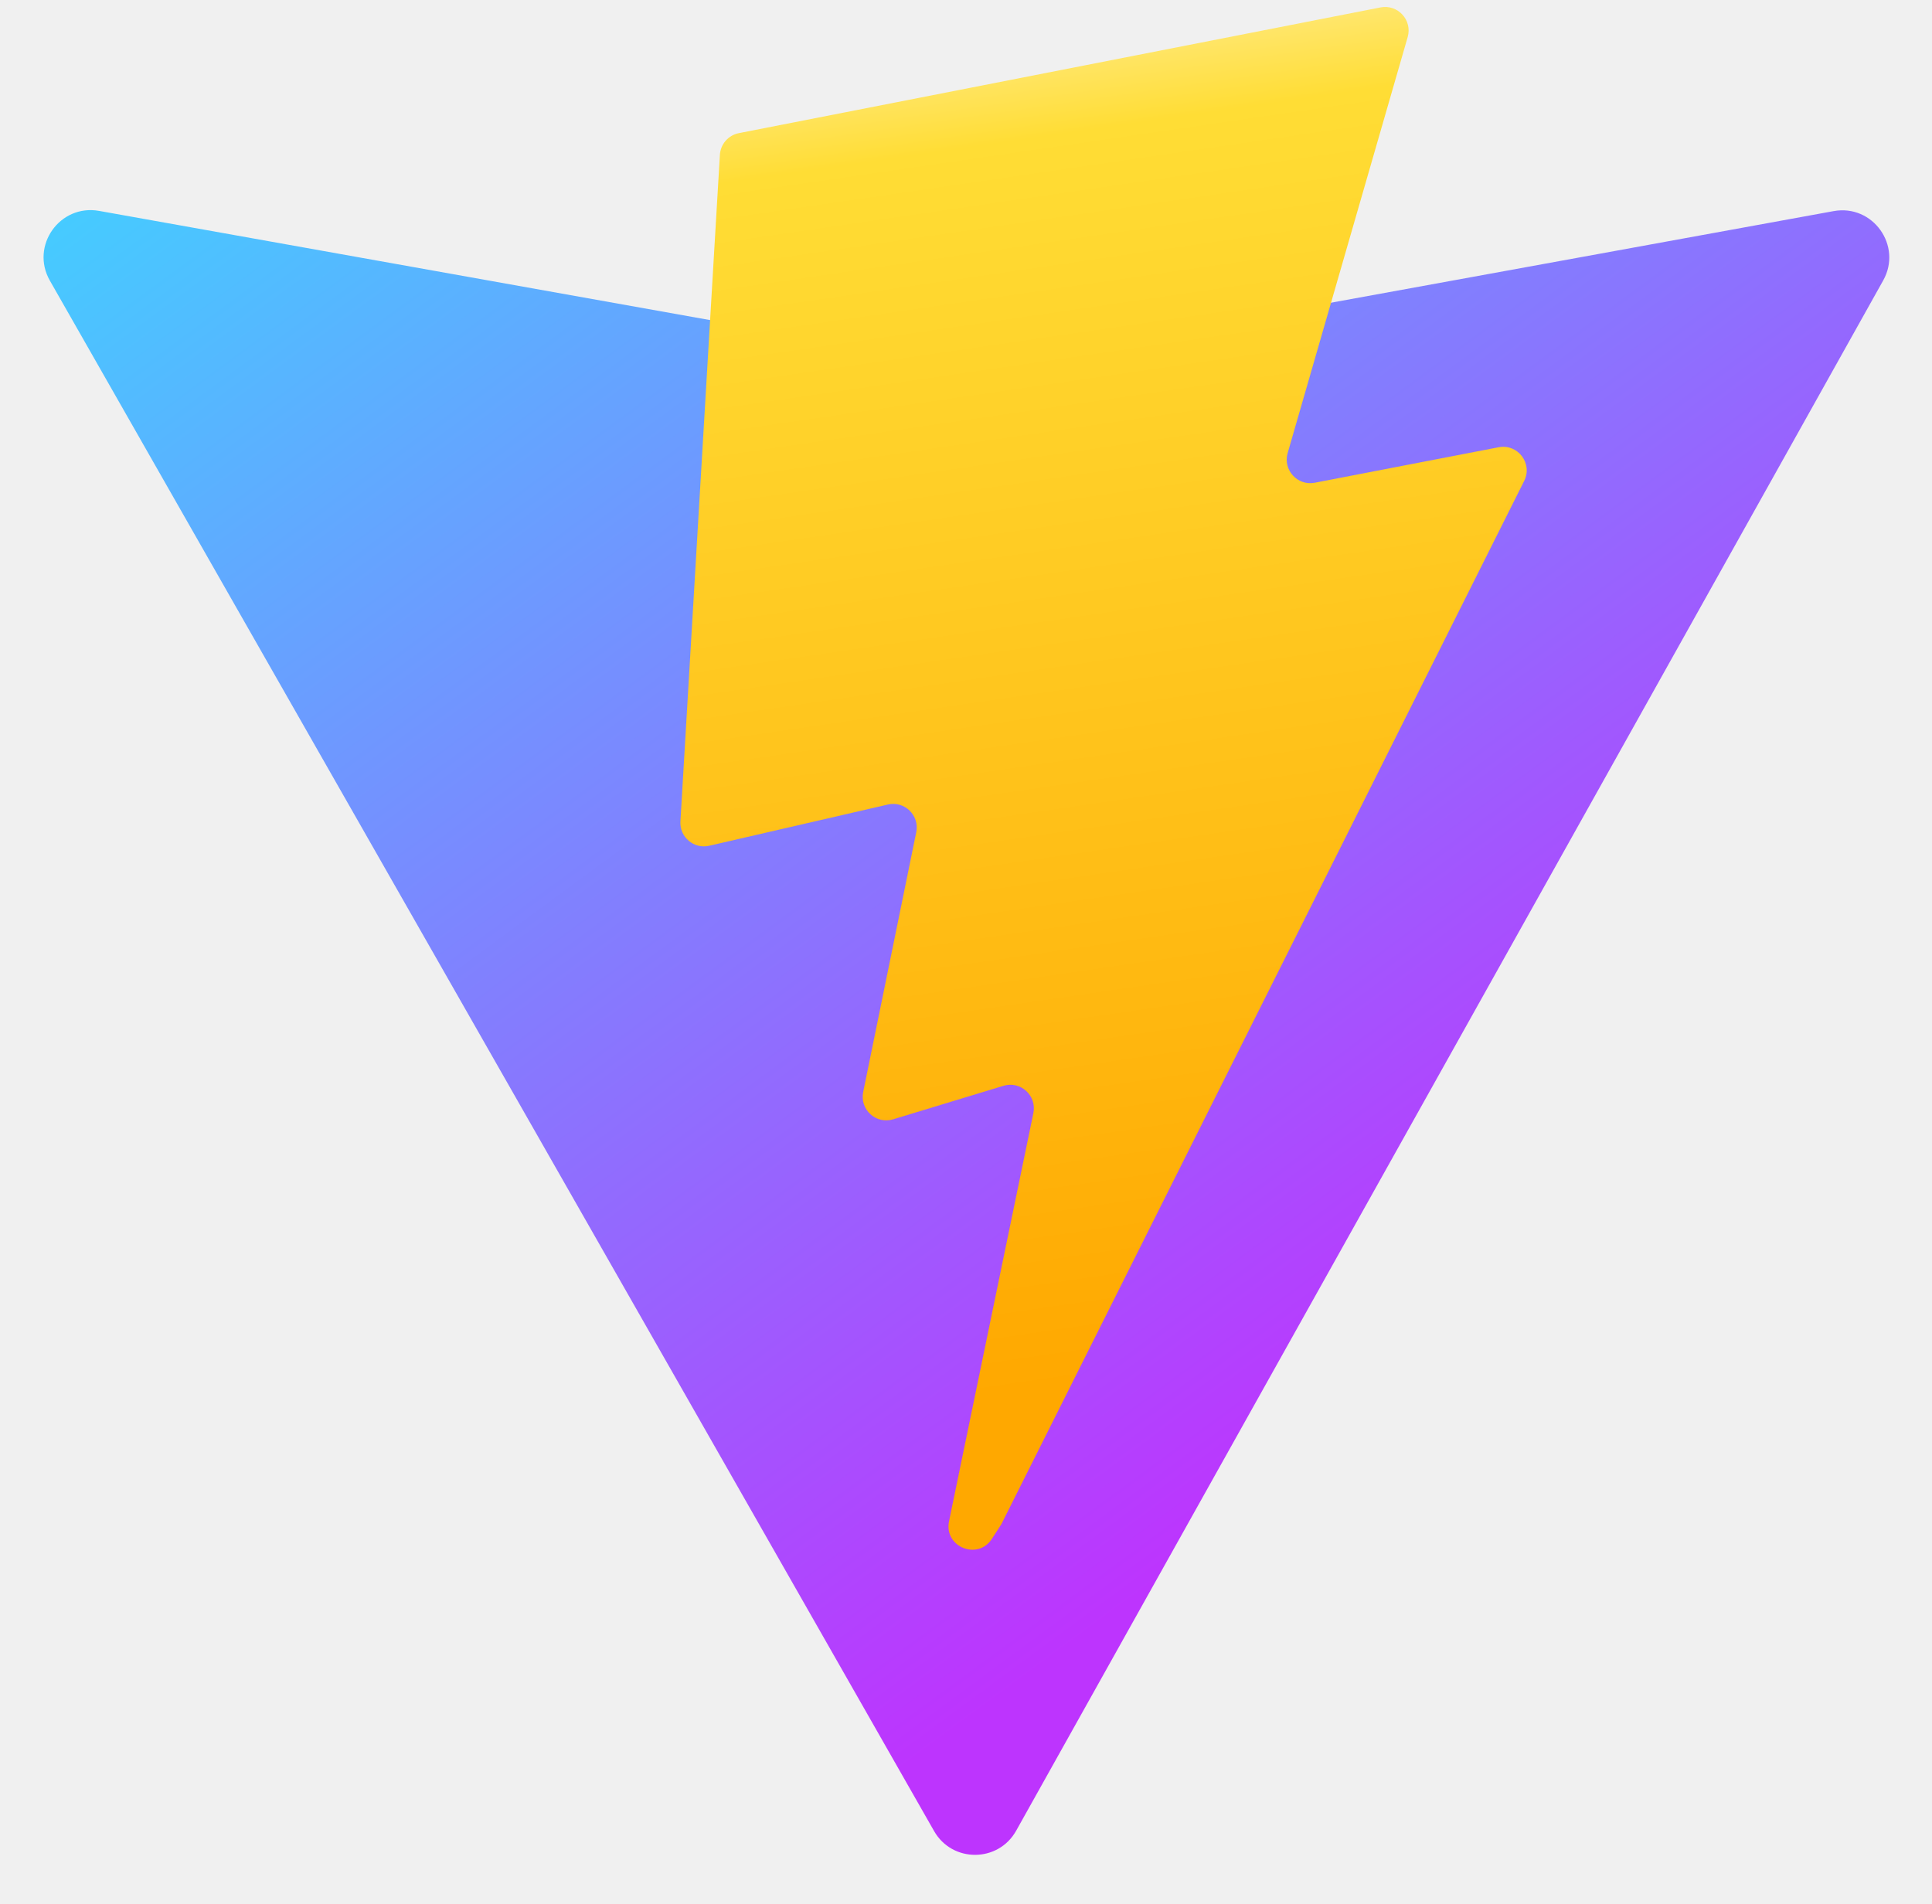
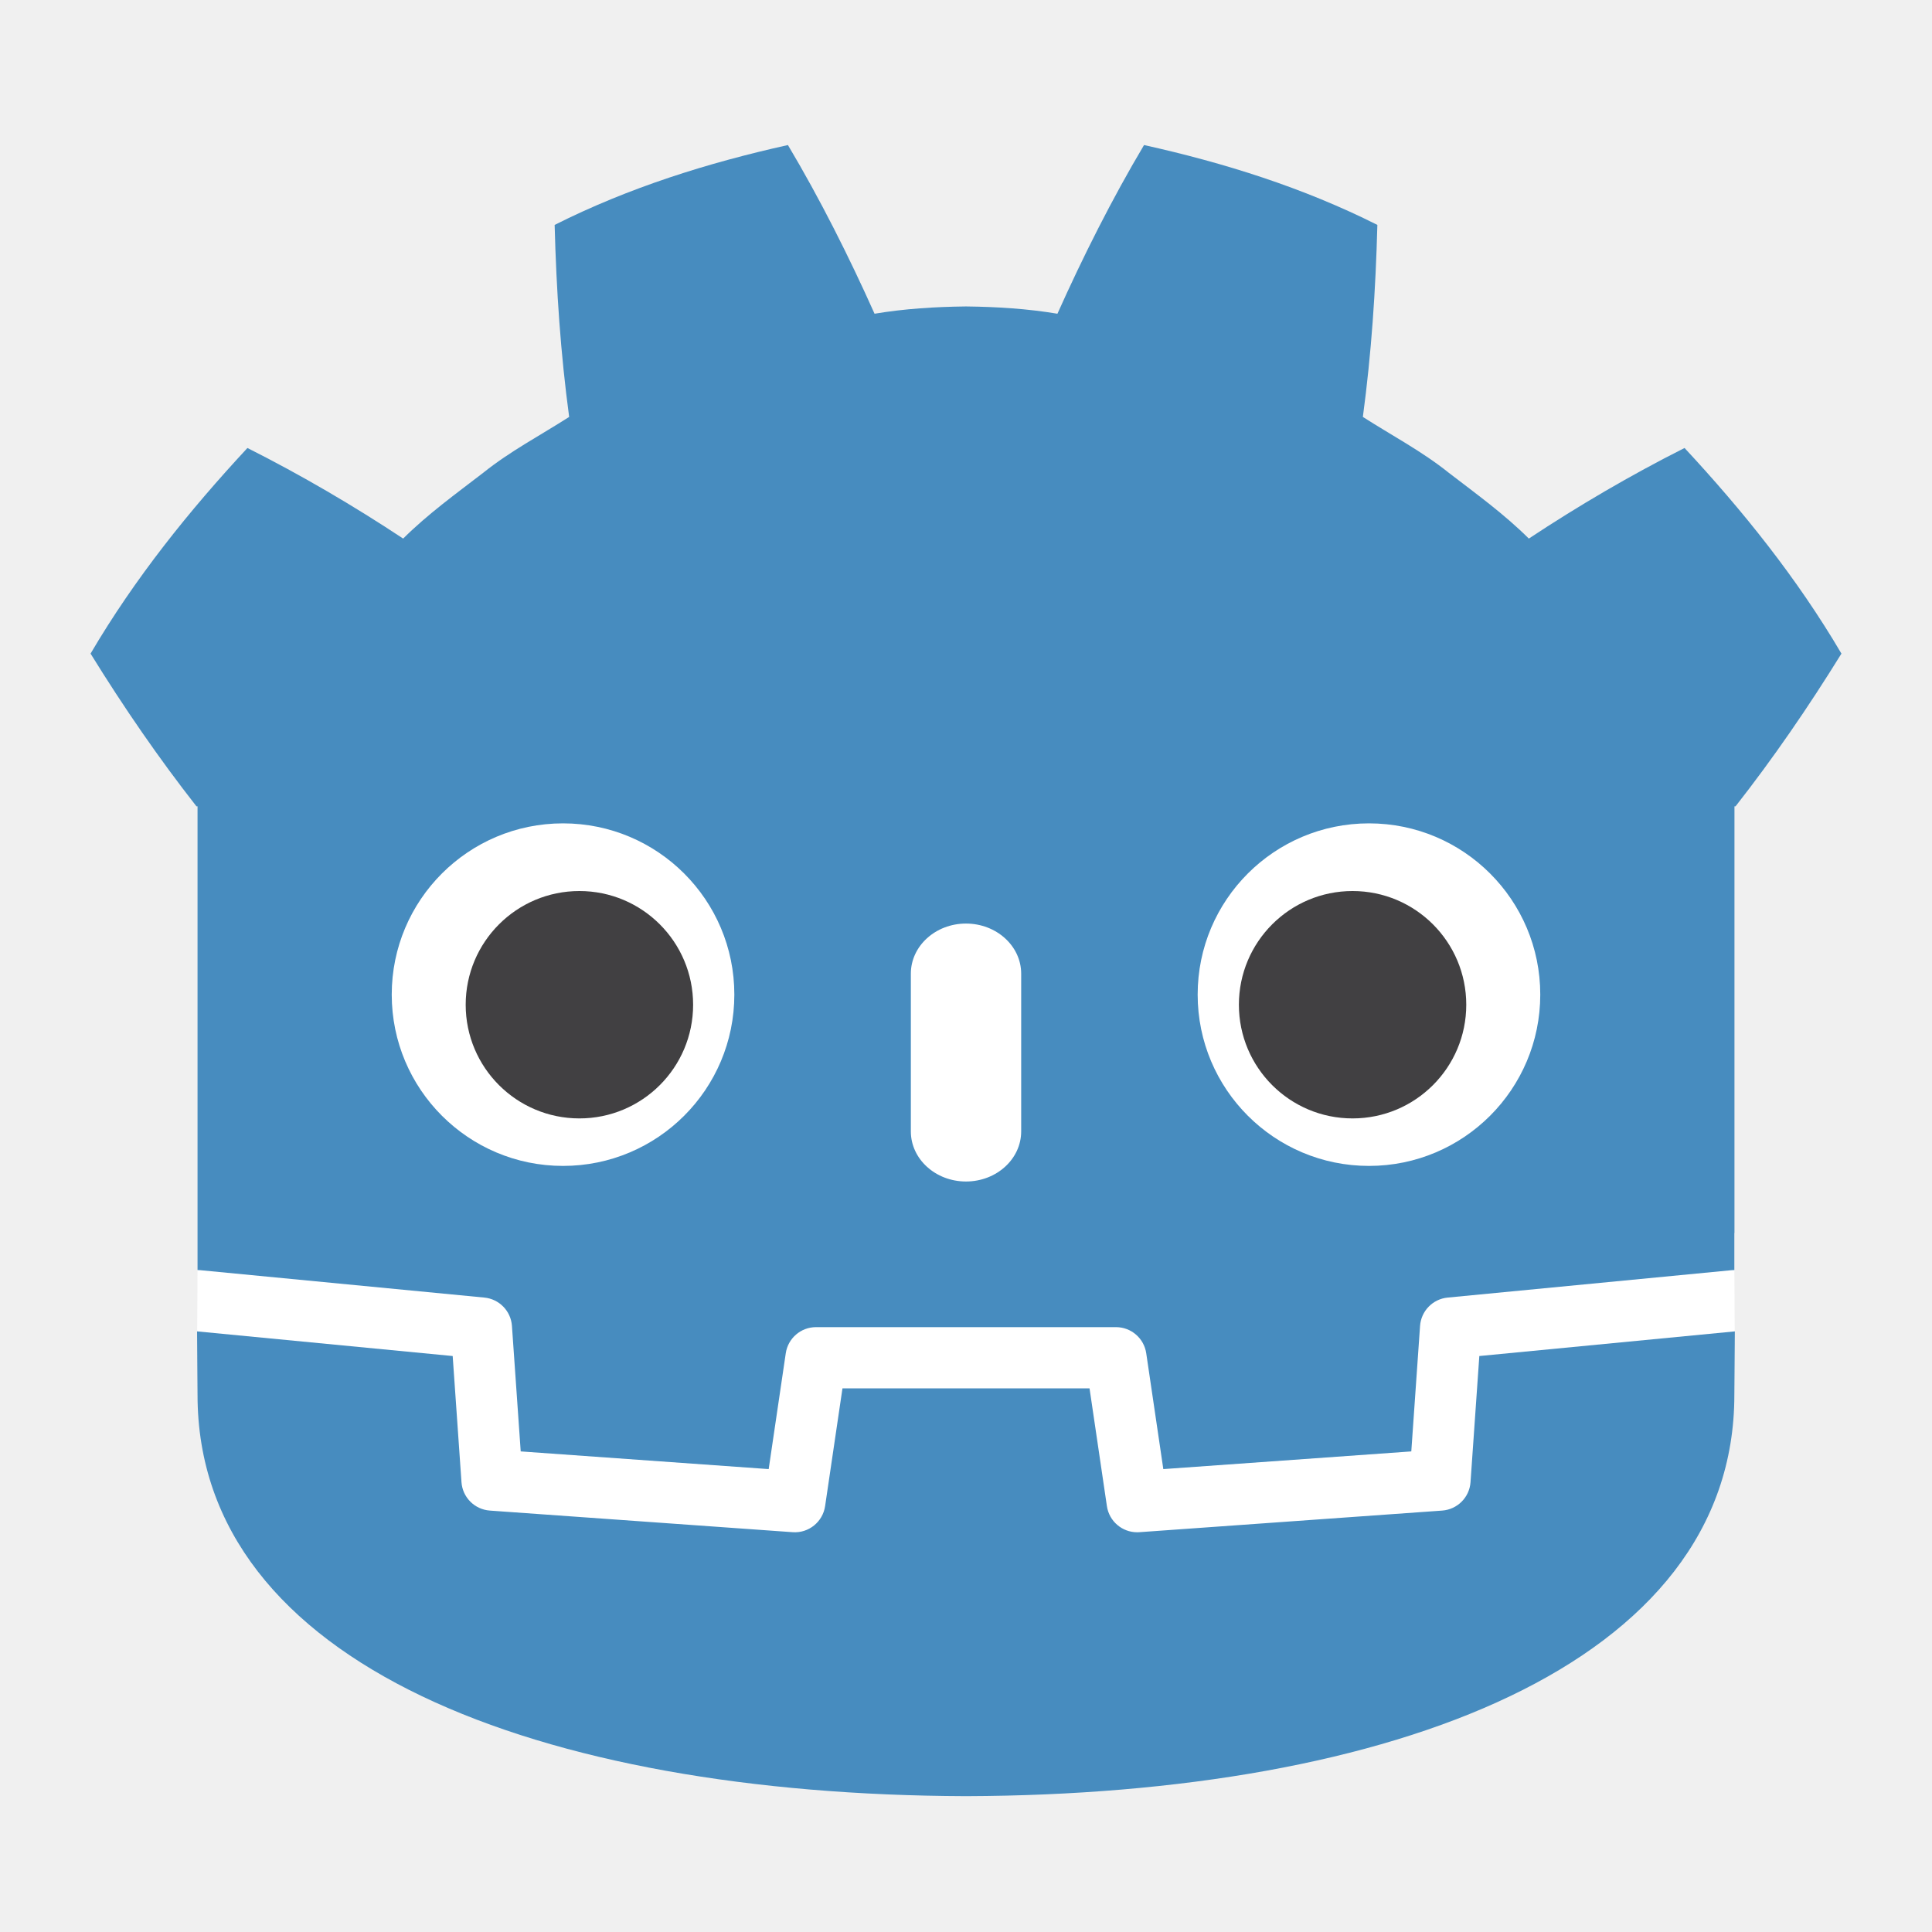
- <svg xmlns="http://www.w3.org/2000/svg" width="410" height="404" viewBox="0 0 410 404" fill="none">
-   <path d="M399.641 59.525L215.643 388.545C211.844 395.338 202.084 395.378 198.228 388.618L10.582 59.556C6.381 52.19 12.68 43.267 21.028 44.759L205.223 77.682C206.398 77.892 207.601 77.89 208.776 77.676L389.119 44.806C397.439 43.289 403.768 52.143 399.641 59.525Z" fill="url(#paint0_linear)" />
-   <path d="M292.965 1.574L156.801 28.255C154.563 28.694 152.906 30.59 152.771 32.866L144.395 174.33C144.198 177.662 147.258 180.248 150.51 179.498L188.42 170.749C191.967 169.931 195.172 173.055 194.443 176.622L183.18 231.775C182.422 235.487 185.907 238.661 189.532 237.56L212.947 230.446C216.577 229.344 220.065 232.527 219.297 236.242L201.398 322.875C200.278 328.294 207.486 331.249 210.492 326.603L212.5 323.5L323.454 102.072C325.312 98.365 322.108 94.137 318.036 94.923L279.014 102.454C275.347 103.161 272.227 99.746 273.262 96.158L298.731 7.867C299.767 4.273 296.636 0.855 292.965 1.574Z" fill="url(#paint1_linear)" />
-   <defs>
-     <linearGradient id="paint0_linear" x1="6" y1="33" x2="235" y2="344" gradientUnits="userSpaceOnUse">
-       <stop stop-color="#41D1FF" />
-       <stop offset="1" stop-color="#BD34FE" />
-     </linearGradient>
-     <linearGradient id="paint1_linear" x1="194.651" y1="8.818" x2="236.076" y2="292.989" gradientUnits="userSpaceOnUse">
-       <stop stop-color="#FFEA83" />
-       <stop offset="0.083" stop-color="#FFDD35" />
-       <stop offset="1" stop-color="#FFA800" />
-     </linearGradient>
-   </defs>
+ <svg xmlns="http://www.w3.org/2000/svg" width="1024" height="1024" id="svg3030" version="1.1">
+   <defs id="defs3032" />
+   <g id="layer1" transform="translate(0,-98.51972)">
+     <g id="g78" transform="matrix(4.162611,0,0,-4.162611,919.2406,771.6719)" style="stroke-width:0.32">
+       <path d="m 0,0 c 0,0 -0.325,1.994 -0.515,1.976 l -36.182,-3.491 c -2.879,-0.278 -5.115,-2.574 -5.317,-5.459 l -0.994,-14.247 -27.992,-1.997 -1.904,12.912 c -0.424,2.872 -2.932,5.037 -5.835,5.037 h -38.188 c -2.902,0 -5.41,-2.165 -5.834,-5.037 l -1.905,-12.912 -27.992,1.997 -0.994,14.247 c -0.202,2.886 -2.438,5.182 -5.317,5.46 l -36.2,3.49 c -0.187,0.018 -0.324,-1.978 -0.511,-1.978 l -0.049,-7.83 30.658,-4.944 1.004,-14.374 c 0.203,-2.91 2.551,-5.263 5.463,-5.472 l 38.551,-2.75 c 0.146,-0.01 0.29,-0.016 0.434,-0.016 2.897,0 5.401,2.166 5.825,5.038 l 1.959,13.286 h 28.005 l 1.959,-13.286 c 0.423,-2.871 2.93,-5.037 5.831,-5.037 0.142,0 0.284,0.005 0.423,0.015 l 38.556,2.75 c 2.911,0.209 5.26,2.562 5.463,5.472 l 1.003,14.374 30.645,4.966 z" style="fill:#ffffff;fill-opacity:1;fill-rule:nonzero;stroke:none;stroke-width:0.32" id="path80" />
+     </g>
+     <g id="g82-3" transform="matrix(4.162611,0,0,-4.162611,104.6989,525.907)" style="stroke-width:0.32">
+       <path d="m 0,0 v -47.514 -6.035 -5.492 c 0.108,-0.001 0.216,-0.005 0.323,-0.015 l 36.196,-3.49 c 1.896,-0.183 3.382,-1.709 3.514,-3.609 l 1.116,-15.978 31.574,-2.253 2.175,14.747 c 0.282,1.912 1.922,3.329 3.856,3.329 h 38.188 c 1.933,0 3.573,-1.417 3.855,-3.329 l 2.175,-14.747 31.575,2.253 1.115,15.978 c 0.133,1.9 1.618,3.425 3.514,3.609 l 36.182,3.49 c 0.107,0.01 0.214,0.014 0.322,0.015 v 4.711 l 0.015,0.005 V 0 h 0.134 c 4.795,6.12 9.232,12.569 13.487,19.449 -5.651,9.62 -12.575,18.217 -19.976,26.182 -6.864,-3.455 -13.531,-7.369 -19.828,-11.534 -3.151,3.132 -6.7,5.694 -10.186,8.372 -3.425,2.751 -7.285,4.768 -10.946,7.118 1.09,8.117 1.629,16.108 1.846,24.448 -9.446,4.754 -19.519,7.906 -29.708,10.17 -4.068,-6.837 -7.788,-14.241 -11.028,-21.479 -3.842,0.642 -7.702,0.88 -11.567,0.926 v 0.006 c -0.027,0 -0.052,-0.006 -0.075,-0.006 -0.024,0 -0.049,0.006 -0.073,0.006 V 63.652 C 93.903,63.606 90.046,63.368 86.203,62.726 82.965,69.964 79.247,77.368 75.173,84.205 64.989,81.941 54.915,78.789 45.47,74.035 45.686,65.695 46.225,57.704 47.318,49.587 43.65,47.237 39.795,45.22 36.369,42.469 32.888,39.791 29.333,37.229 26.181,34.097 19.884,38.262 13.219,42.176 6.353,45.631 -1.048,37.666 -7.968,29.069 -13.621,19.449 -9.368,12.569 -4.928,6.12 -0.134,0 Z" style="fill:#478cbf;fill-opacity:1;fill-rule:nonzero;stroke:none;stroke-width:0.32" id="path84-6" />
+     </g>
+     <g id="g86-7" transform="matrix(4.162611,0,0,-4.162611,784.0714,817.2428)" style="stroke-width:0.32">
+       <path d="m 0,0 -1.121,-16.063 c -0.135,-1.936 -1.675,-3.477 -3.611,-3.616 l -38.555,-2.751 c -0.094,-0.007 -0.188,-0.01 -0.281,-0.01 -1.916,0 -3.569,1.406 -3.852,3.33 l -2.211,14.994 H -81.09 l -2.211,-14.994 c -0.297,-2.018 -2.101,-3.469 -4.133,-3.32 l -38.555,2.751 c -1.936,0.139 -3.476,1.68 -3.611,3.616 L -130.721,0 -163.268,3.138 c 0.015,-3.498 0.06,-7.33 0.06,-8.093 0,-34.374 43.605,-50.896 97.781,-51.086 h 0.066 0.067 c 54.176,0.19 97.766,16.712 97.766,51.086 0,0.777 0.047,4.593 0.063,8.093 z" style="fill:#478cbf;fill-opacity:1;fill-rule:nonzero;stroke:none;stroke-width:0.32" id="path88-5" />
+     </g>
+     <g id="g90-3" transform="matrix(4.162611,0,0,-4.162611,389.2148,625.671)" style="stroke-width:0.32">
+       <path d="m 0,0 c 0,-12.052 -9.765,-21.815 -21.813,-21.815 -12.042,0 -21.81,9.763 -21.81,21.815 0,12.044 9.768,21.802 21.81,21.802 C -9.765,21.802 0,12.044 0,0" style="fill:#ffffff;fill-opacity:1;fill-rule:nonzero;stroke:none;stroke-width:0.32" id="path92-5" />
+     </g>
+     <g id="g94-6" transform="matrix(4.162611,0,0,-4.162611,367.3669,631.0568)" style="stroke-width:0.32">
+       <path d="m 0,0 c 0,-7.994 -6.479,-14.473 -14.479,-14.473 -7.996,0 -14.479,6.479 -14.479,14.473 0,7.994 6.483,14.479 14.479,14.479 C -6.479,14.479 0,7.994 0,0" style="fill:#414042;fill-opacity:1;fill-rule:nonzero;stroke:none;stroke-width:0.32" id="path96-2" />
+     </g>
+     <g id="g98-9" transform="matrix(4.162611,0,0,-4.162611,511.9934,724.7395)" style="stroke-width:0.32">
+       <path d="m 0,0 c -3.878,0 -7.021,2.858 -7.021,6.381 v 20.081 c 0,3.52 3.143,6.381 7.021,6.381 3.878,0 7.028,-2.861 7.028,-6.381 V 6.381 C 7.028,2.858 3.878,0 0,0" style="fill:#ffffff;fill-opacity:1;fill-rule:nonzero;stroke:none;stroke-width:0.32" id="path100-1" />
+     </g>
+     <g id="g102-2" transform="matrix(4.162611,0,0,-4.162611,634.7871,625.671)" style="stroke-width:0.32">
+       <path d="m 0,0 c 0,-12.052 9.765,-21.815 21.815,-21.815 12.041,0 21.808,9.763 21.808,21.815 0,12.044 -9.767,21.802 -21.808,21.802 C 9.765,21.802 0,12.044 0,0" style="fill:#ffffff;fill-opacity:1;fill-rule:nonzero;stroke:none;stroke-width:0.32" id="path104-7" />
+     </g>
+     <g id="g106-0" transform="matrix(4.162611,0,0,-4.162611,656.6406,631.0568)" style="stroke-width:0.32">
+       <path d="m 0,0 c 0,-7.994 6.477,-14.473 14.471,-14.473 8.002,0 14.479,6.479 14.479,14.473 0,7.994 -6.477,14.479 -14.479,14.479 C 6.477,14.479 0,7.994 0,0" style="fill:#414042;fill-opacity:1;fill-rule:nonzero;stroke:none;stroke-width:0.32" id="path108-9" />
+     </g>
+   </g>
</svg>
